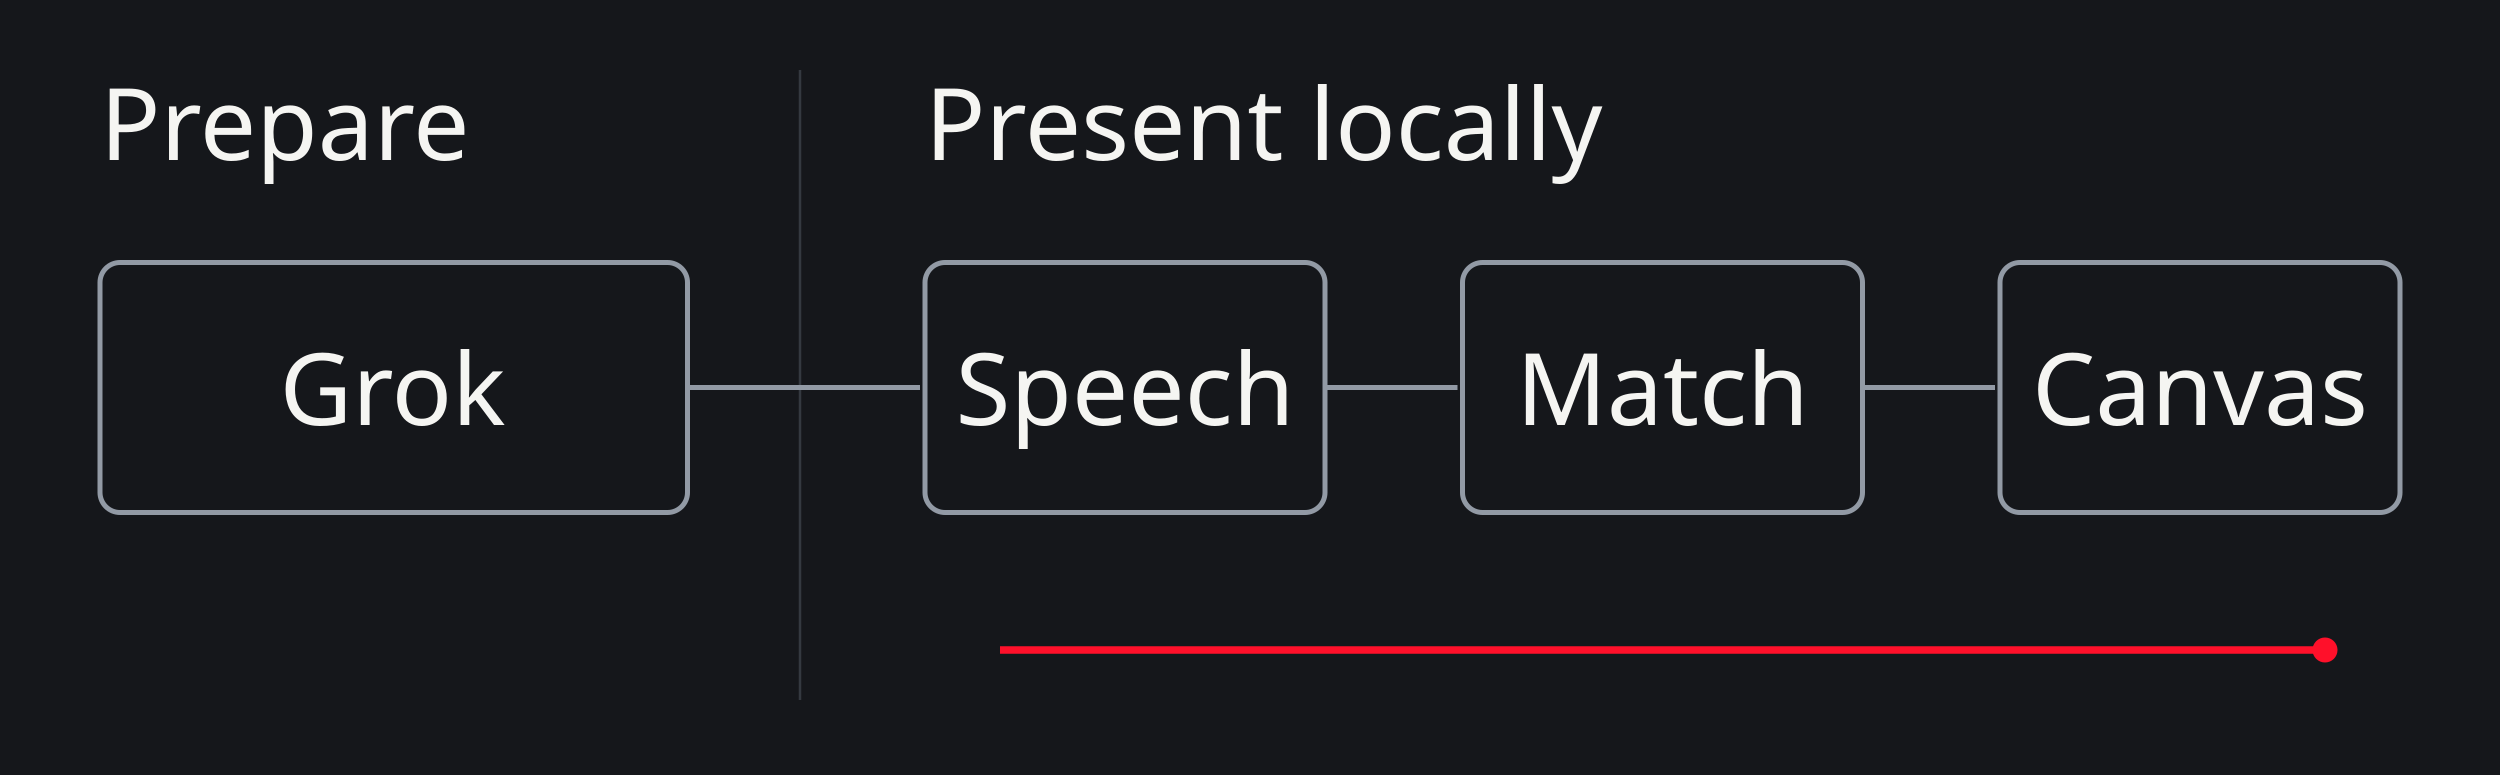
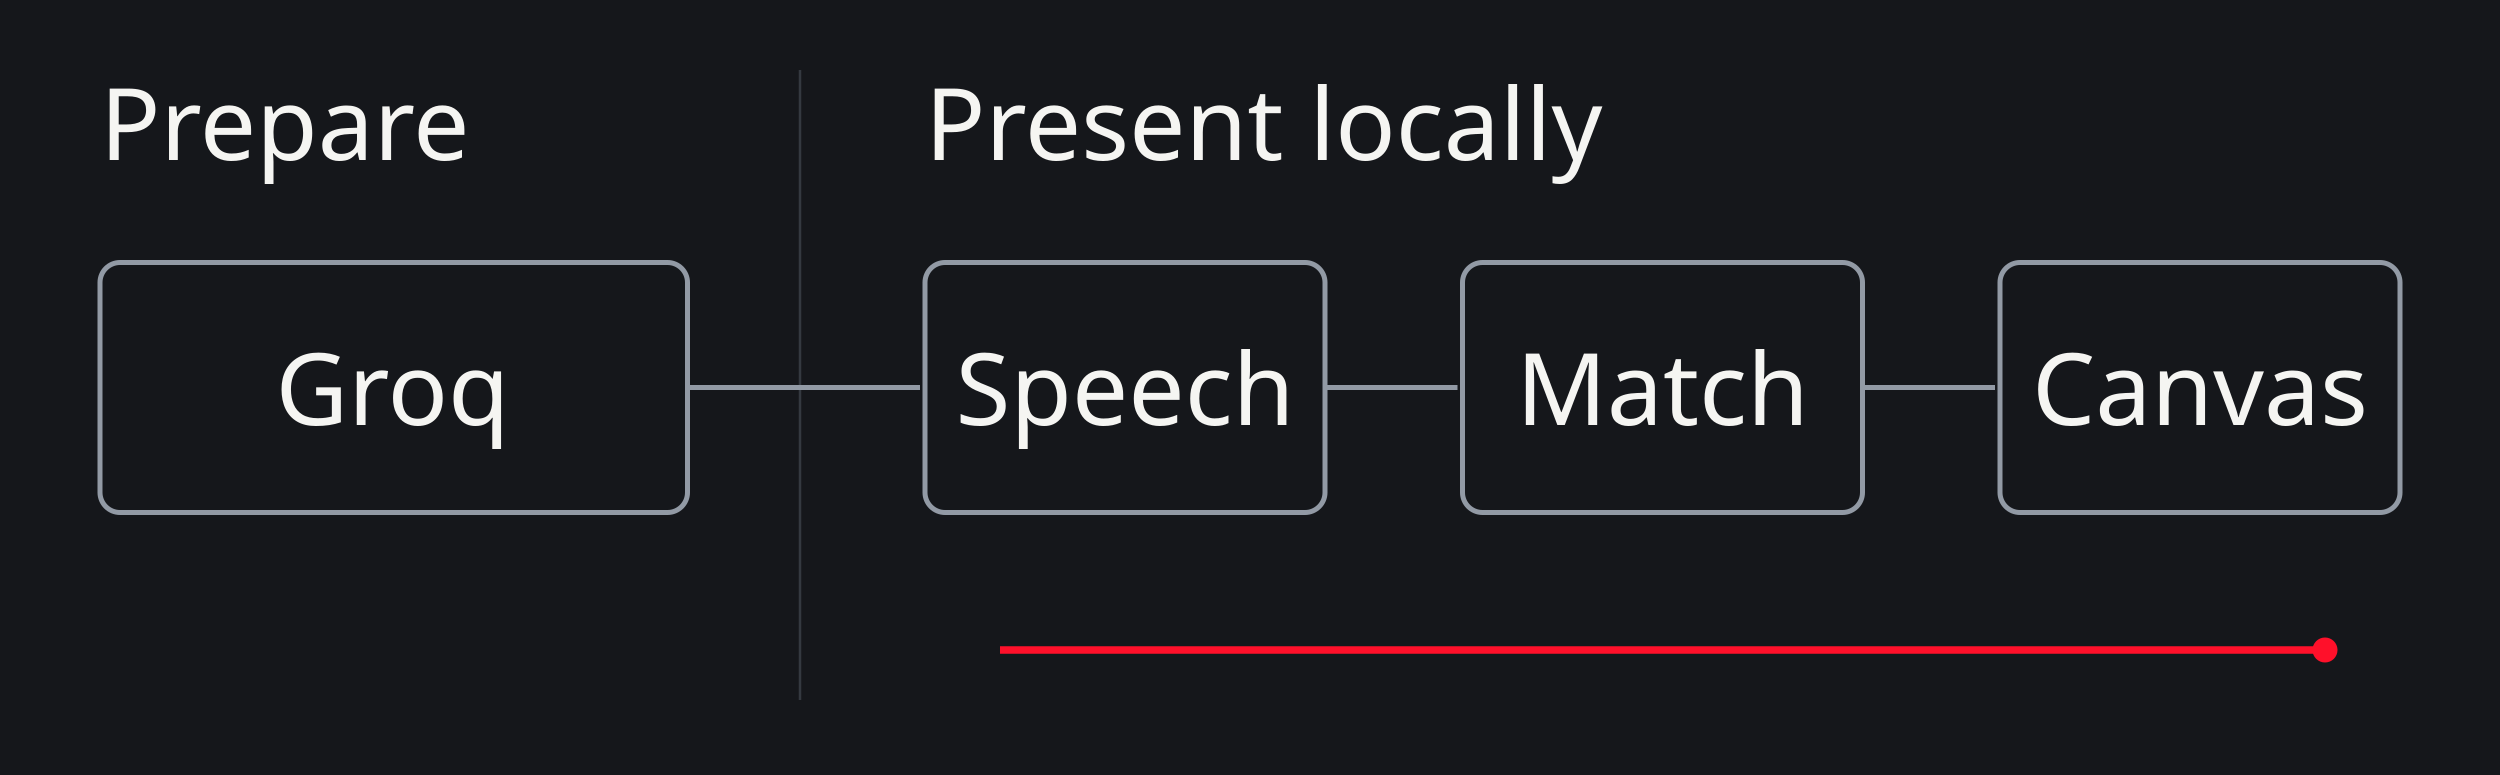
<svg xmlns="http://www.w3.org/2000/svg" width="1000" height="310" viewBox="0 0 1000 310">
  <rect width="1000" height="310" fill="#15171B" />
  <g font-family="sans-serif" font-size="40" fill="#F5F5F2">
    <text x="40" y="64">Prepare</text>
    <text x="370" y="64">Present locally</text>
  </g>
  <path d="M320 28V280" stroke="#343940" />
  <g fill="none" stroke="#929AA5" stroke-width="2">
    <rect x="40" y="105" width="235" height="100" rx="8" />
    <rect x="370" y="105" width="160" height="100" rx="8" />
    <rect x="585" y="105" width="160" height="100" rx="8" />
    <rect x="800" y="105" width="160" height="100" rx="8" />
    <path d="M275 155H368M530 155H583M745 155H798" />
  </g>
  <g font-family="sans-serif" text-anchor="middle" font-size="40" fill="#F5F5F2">
-     <text x="157" y="170">Grok</text>
+     <text x="157" y="170">Groq</text>
    <text x="450" y="170">Speech</text>
    <text x="665" y="170">Match</text>
    <text x="880" y="170">Canvas</text>
  </g>
  <path d="M400 260H930" stroke="#FF102A" stroke-width="3" />
  <circle cx="930" cy="260" r="5" fill="#FF102A" />
</svg>
